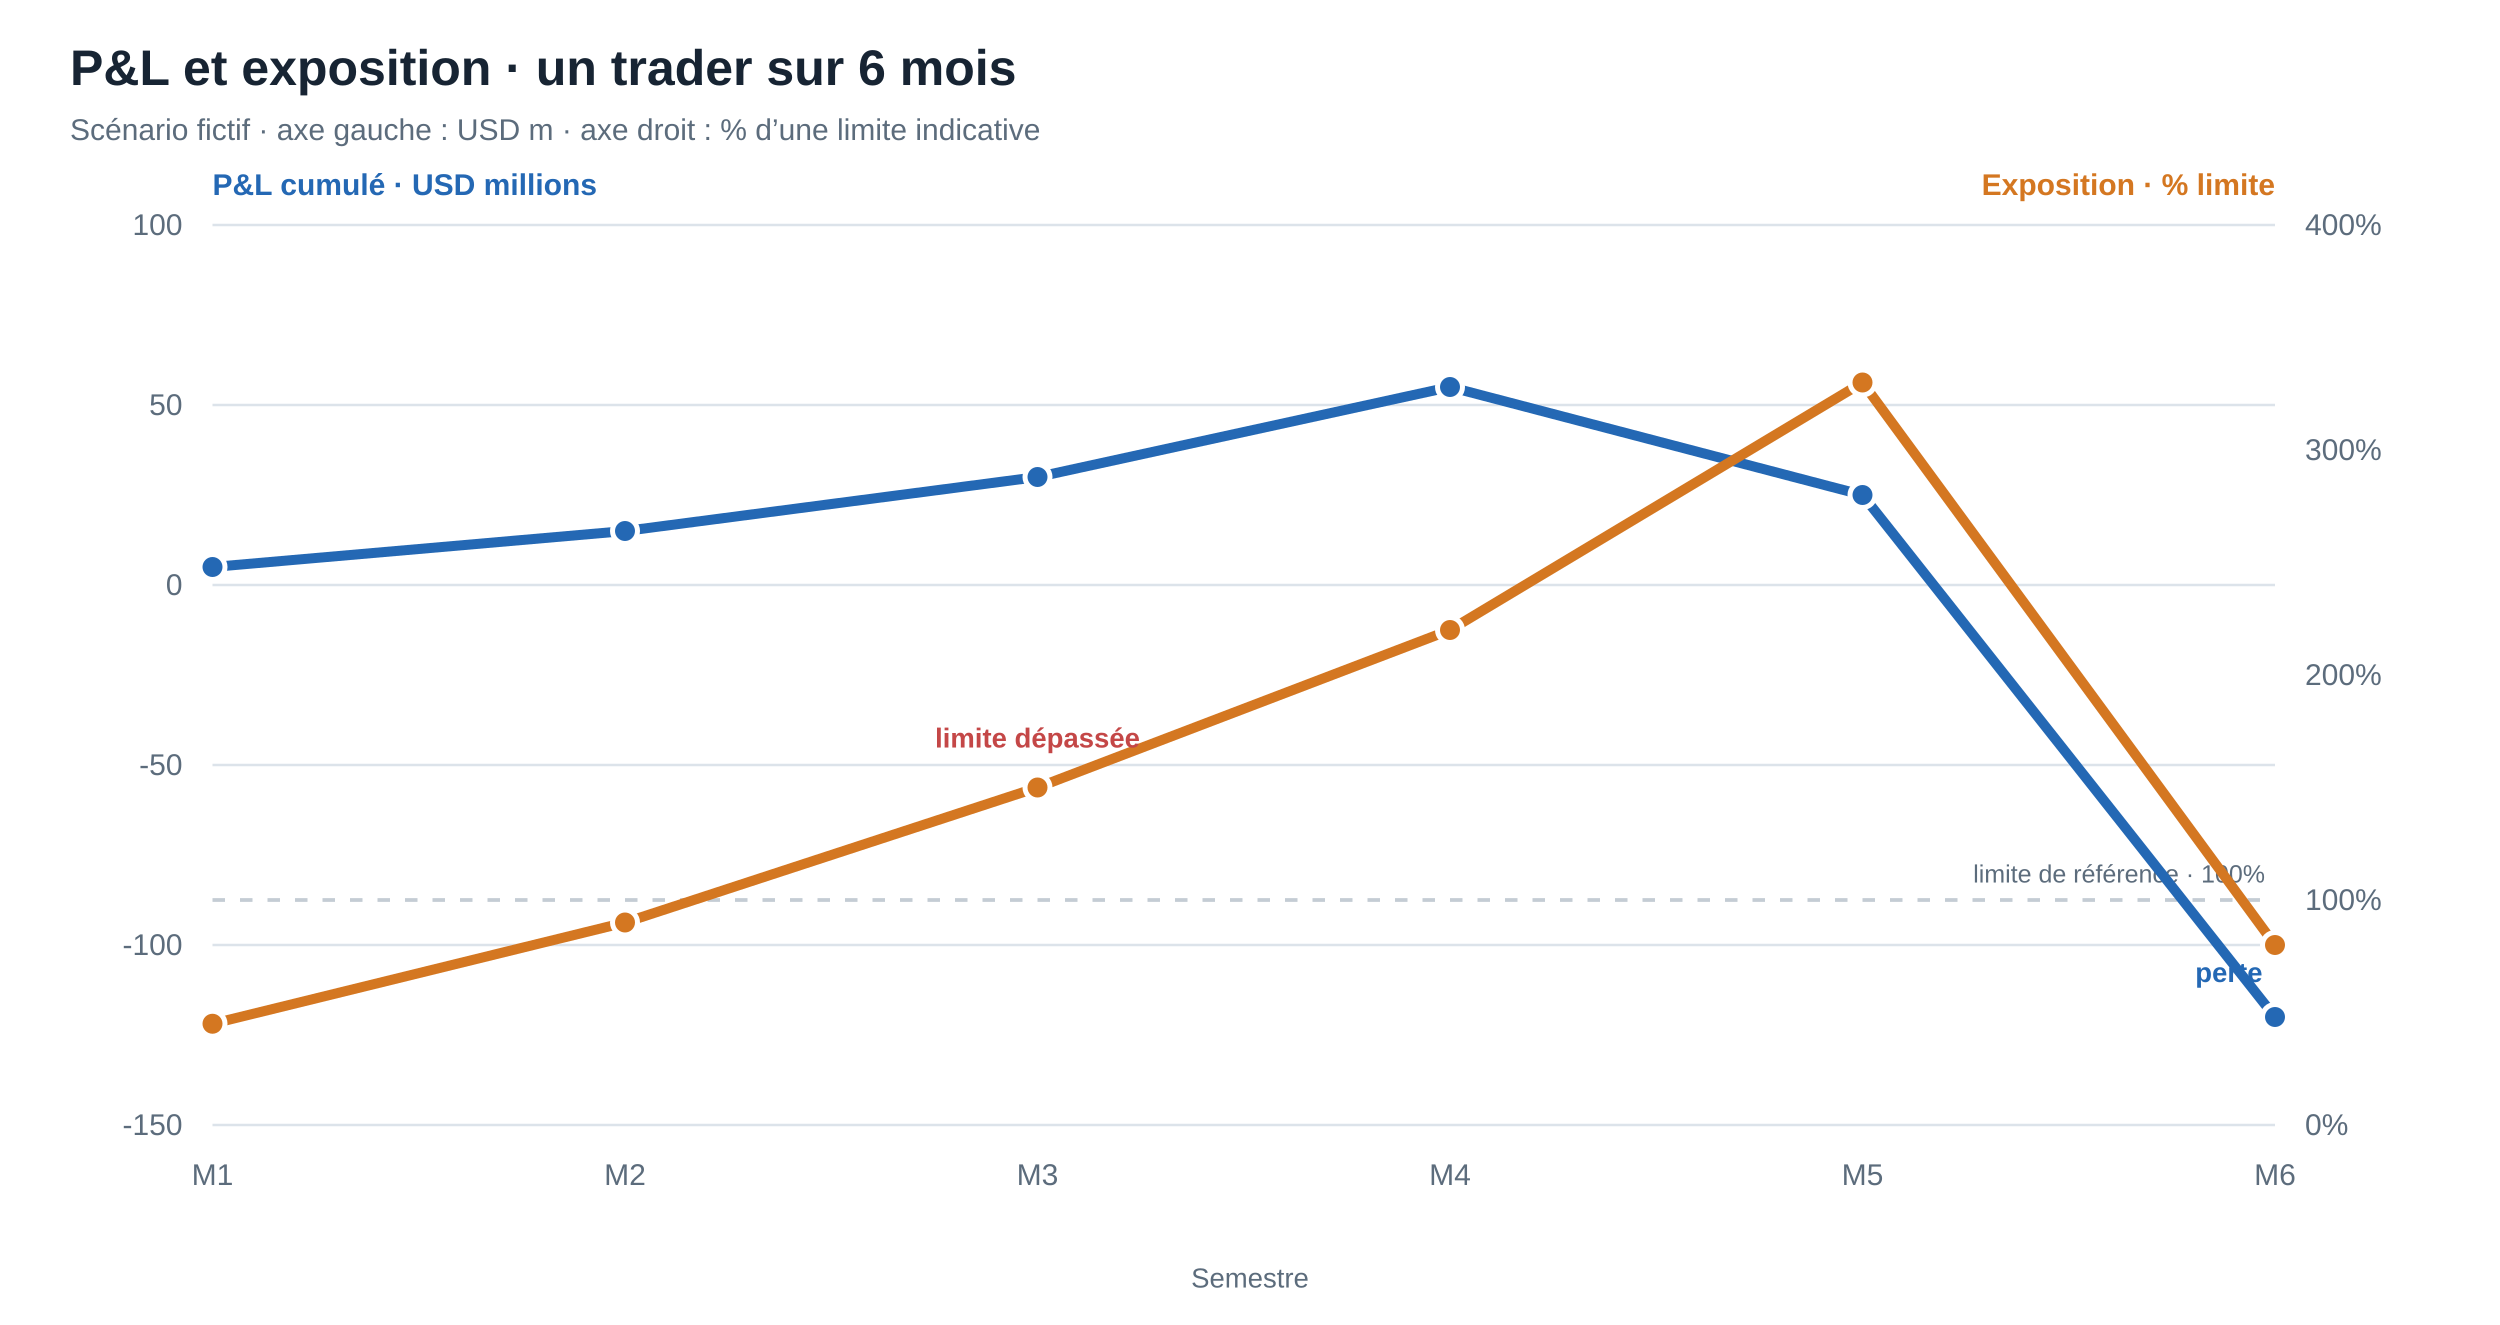
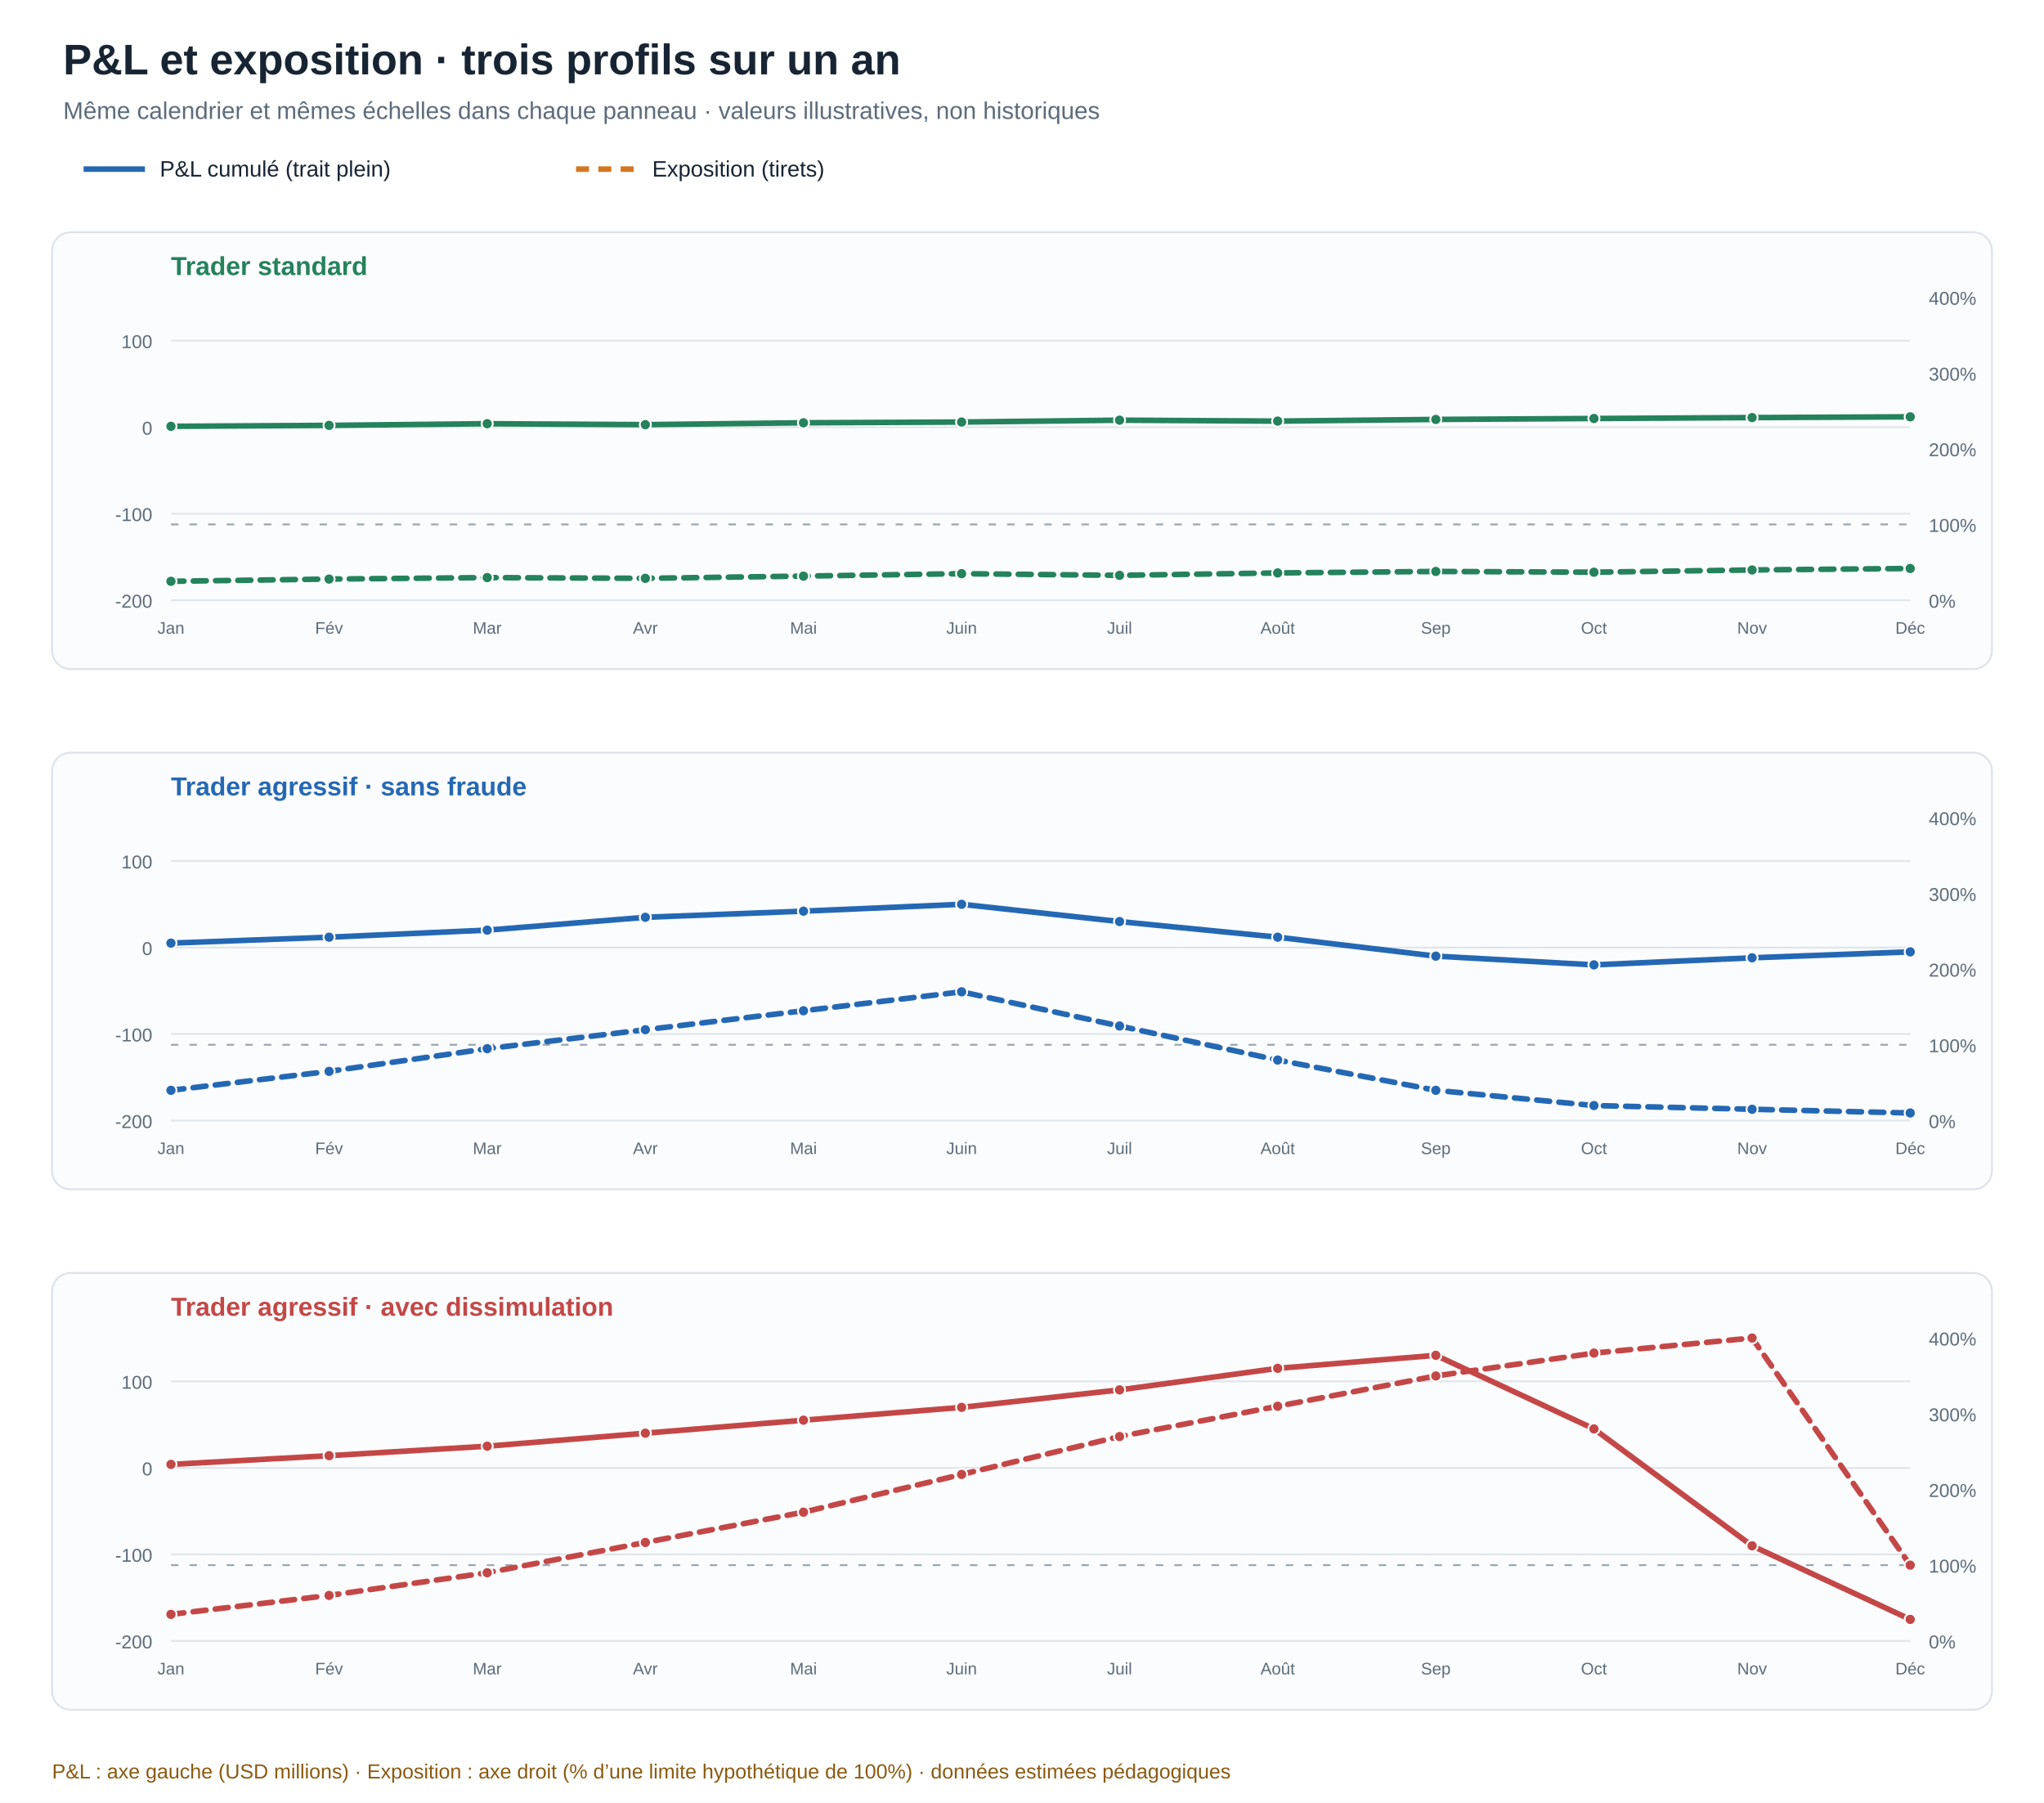
- <svg xmlns="http://www.w3.org/2000/svg" width="1000" height="530" viewBox="0 0 1000 530">
-   <rect width="100%" height="100%" fill="#ffffff" />
-   <text x="28" y="34" fill="#172433" font-family="Arial,sans-serif" font-weight="700" font-size="20">P&amp;L et exposition · un trader sur 6 mois</text>
-   <text x="28" y="56" fill="#5c6c7c" font-family="Arial,sans-serif" font-size="12">Scénario fictif · axe gauche : USD m · axe droit : % d’une limite indicative</text>
-   <line x1="85" y1="450.0" x2="910" y2="450.0" stroke="#dce3ea" />
-   <text x="73" y="454.0" text-anchor="end" fill="#5c6c7c" font-family="Arial,sans-serif" font-size="12">-150</text>
-   <line x1="85" y1="378.0" x2="910" y2="378.0" stroke="#dce3ea" />
-   <text x="73" y="382.0" text-anchor="end" fill="#5c6c7c" font-family="Arial,sans-serif" font-size="12">-100</text>
-   <line x1="85" y1="306.0" x2="910" y2="306.0" stroke="#dce3ea" />
-   <text x="73" y="310.0" text-anchor="end" fill="#5c6c7c" font-family="Arial,sans-serif" font-size="12">-50</text>
-   <line x1="85" y1="234.0" x2="910" y2="234.0" stroke="#dce3ea" />
-   <text x="73" y="238.0" text-anchor="end" fill="#5c6c7c" font-family="Arial,sans-serif" font-size="12">0</text>
-   <line x1="85" y1="162.0" x2="910" y2="162.0" stroke="#dce3ea" />
-   <text x="73" y="166.0" text-anchor="end" fill="#5c6c7c" font-family="Arial,sans-serif" font-size="12">50</text>
-   <line x1="85" y1="90.0" x2="910" y2="90.0" stroke="#dce3ea" />
-   <text x="73" y="94.0" text-anchor="end" fill="#5c6c7c" font-family="Arial,sans-serif" font-size="12">100</text>
-   <text x="922" y="454.0" fill="#5c6c7c" font-family="Arial,sans-serif" font-size="12">0%</text>
-   <text x="922" y="364.0" fill="#5c6c7c" font-family="Arial,sans-serif" font-size="12">100%</text>
-   <text x="922" y="274.0" fill="#5c6c7c" font-family="Arial,sans-serif" font-size="12">200%</text>
-   <text x="922" y="184.0" fill="#5c6c7c" font-family="Arial,sans-serif" font-size="12">300%</text>
-   <text x="922" y="94.0" fill="#5c6c7c" font-family="Arial,sans-serif" font-size="12">400%</text>
-   <text x="85.0" y="474" text-anchor="middle" fill="#5c6c7c" font-family="Arial,sans-serif" font-size="12">M1</text>
-   <text x="250.0" y="474" text-anchor="middle" fill="#5c6c7c" font-family="Arial,sans-serif" font-size="12">M2</text>
-   <text x="415.0" y="474" text-anchor="middle" fill="#5c6c7c" font-family="Arial,sans-serif" font-size="12">M3</text>
-   <text x="580.0" y="474" text-anchor="middle" fill="#5c6c7c" font-family="Arial,sans-serif" font-size="12">M4</text>
-   <text x="745.0" y="474" text-anchor="middle" fill="#5c6c7c" font-family="Arial,sans-serif" font-size="12">M5</text>
-   <text x="910.0" y="474" text-anchor="middle" fill="#5c6c7c" font-family="Arial,sans-serif" font-size="12">M6</text>
-   <text x="85" y="78" fill="#2468b4" font-family="Arial,sans-serif" font-size="12" font-weight="700">P&amp;L cumulé · USD millions</text>
-   <text x="910" y="78" text-anchor="end" fill="#d47721" font-family="Arial,sans-serif" font-size="12" font-weight="700">Exposition · % limite</text>
-   <line x1="85" y1="360.0" x2="910" y2="360.0" stroke="#c4ccd4" stroke-width="1.5" stroke-dasharray="5 6" />
-   <text x="906" y="353.0" text-anchor="end" fill="#5c6c7c" font-family="Arial,sans-serif" font-size="10">limite de référence · 100%</text>
-   <polyline points="85.0,226.8 250.0,212.4 415.0,190.8 580.0,154.8 745.0,198.0 910.0,406.8" fill="none" stroke="#2468b4" stroke-width="4" stroke-linecap="round" stroke-linejoin="round" />
-   <circle cx="85.0" cy="226.8" r="5" fill="#2468b4" stroke="#ffffff" stroke-width="2" />
-   <circle cx="250.0" cy="212.4" r="5" fill="#2468b4" stroke="#ffffff" stroke-width="2" />
-   <circle cx="415.0" cy="190.8" r="5" fill="#2468b4" stroke="#ffffff" stroke-width="2" />
-   <circle cx="580.0" cy="154.8" r="5" fill="#2468b4" stroke="#ffffff" stroke-width="2" />
-   <circle cx="745.0" cy="198.0" r="5" fill="#2468b4" stroke="#ffffff" stroke-width="2" />
-   <circle cx="910.0" cy="406.8" r="5" fill="#2468b4" stroke="#ffffff" stroke-width="2" />
-   <polyline points="85.0,409.5 250.0,369.0 415.0,315.0 580.0,252.0 745.0,153.0 910.0,378.0" fill="none" stroke="#d47721" stroke-width="4" stroke-linecap="round" stroke-linejoin="round" />
-   <circle cx="85.0" cy="409.5" r="5" fill="#d47721" stroke="#ffffff" stroke-width="2" />
-   <circle cx="250.0" cy="369.0" r="5" fill="#d47721" stroke="#ffffff" stroke-width="2" />
-   <circle cx="415.0" cy="315.0" r="5" fill="#d47721" stroke="#ffffff" stroke-width="2" />
-   <circle cx="580.0" cy="252.0" r="5" fill="#d47721" stroke="#ffffff" stroke-width="2" />
-   <circle cx="745.0" cy="153.0" r="5" fill="#d47721" stroke="#ffffff" stroke-width="2" />
-   <circle cx="910.0" cy="378.0" r="5" fill="#d47721" stroke="#ffffff" stroke-width="2" />
-   <text x="415.0" y="299.0" text-anchor="middle" fill="#c44747" font-family="Arial,sans-serif" font-size="11" font-weight="700">limite dépassée</text>
-   <text x="905.0" y="392.8" text-anchor="end" fill="#2468b4" font-family="Arial,sans-serif" font-size="11" font-weight="700">perte</text>
-   <text x="500.0" y="515" text-anchor="middle" fill="#5c6c7c" font-family="Arial,sans-serif" font-size="11">Semestre</text>
+ <svg xmlns="http://www.w3.org/2000/svg" width="1100" height="970" viewBox="0 0 1100 970">
+   <rect width="100%" height="100%" fill="#fff" />
+   <text x="34" y="40" fill="#172433" font-family="Arial,sans-serif" font-size="23" font-weight="700">P&amp;L et exposition · trois profils sur un an</text>
+   <text x="34" y="64" fill="#5c6c7c" font-family="Arial,sans-serif" font-size="13">Même calendrier et mêmes échelles dans chaque panneau · valeurs illustratives, non historiques</text>
+   <line x1="45" y1="91" x2="78" y2="91" stroke="#2468b4" stroke-width="3" />
+   <text x="86" y="95" fill="#172433" font-family="Arial,sans-serif" font-size="12">P&amp;L cumulé (trait plein)</text>
+   <line x1="310" y1="91" x2="343" y2="91" stroke="#d47721" stroke-width="3" stroke-dasharray="7 5" />
+   <text x="351" y="95" fill="#172433" font-family="Arial,sans-serif" font-size="12">Exposition (tirets)</text>
+   <rect x="28" y="125" width="1044" height="235" rx="10" fill="#fbfcfd" stroke="#dce3ea" />
+   <text x="92" y="148" fill="#24825c" font-family="Arial,sans-serif" font-size="14" font-weight="700">Trader standard</text>
+   <line x1="92" y1="323.0" x2="1028" y2="323.0" stroke="#e1e6eb" />
+   <text x="82" y="327.0" text-anchor="end" fill="#5c6c7c" font-family="Arial,sans-serif" font-size="10">-200</text>
+   <line x1="92" y1="276.4" x2="1028" y2="276.4" stroke="#e1e6eb" />
+   <text x="82" y="280.4" text-anchor="end" fill="#5c6c7c" font-family="Arial,sans-serif" font-size="10">-100</text>
+   <line x1="92" y1="229.9" x2="1028" y2="229.9" stroke="#e1e6eb" />
+   <text x="82" y="233.9" text-anchor="end" fill="#5c6c7c" font-family="Arial,sans-serif" font-size="10">0</text>
+   <line x1="92" y1="183.3" x2="1028" y2="183.3" stroke="#e1e6eb" />
+   <text x="82" y="187.3" text-anchor="end" fill="#5c6c7c" font-family="Arial,sans-serif" font-size="10">100</text>
+   <text x="1038" y="327.0" fill="#5c6c7c" font-family="Arial,sans-serif" font-size="10">0%</text>
+   <text x="1038" y="286.2" fill="#5c6c7c" font-family="Arial,sans-serif" font-size="10">100%</text>
+   <text x="1038" y="245.5" fill="#5c6c7c" font-family="Arial,sans-serif" font-size="10">200%</text>
+   <text x="1038" y="204.8" fill="#5c6c7c" font-family="Arial,sans-serif" font-size="10">300%</text>
+   <text x="1038" y="164.0" fill="#5c6c7c" font-family="Arial,sans-serif" font-size="10">400%</text>
+   <line x1="92" y1="282.2" x2="1028" y2="282.2" stroke="#9aa6b2" stroke-width="1" stroke-dasharray="4 6" />
+   <polyline points="92.0,229.4 177.1,228.9 262.2,228.0 347.3,228.5 432.4,227.5 517.5,227.1 602.5,226.1 687.6,226.6 772.7,225.7 857.8,225.2 942.9,224.7 1028.0,224.3" fill="none" stroke="#24825c" stroke-width="3" stroke-linecap="round" stroke-linejoin="round" />
+   <circle cx="92.0" cy="229.4" r="3" fill="#24825c" stroke="white" stroke-width="1" />
+   <circle cx="177.1" cy="228.9" r="3" fill="#24825c" stroke="white" stroke-width="1" />
+   <circle cx="262.2" cy="228.0" r="3" fill="#24825c" stroke="white" stroke-width="1" />
+   <circle cx="347.3" cy="228.5" r="3" fill="#24825c" stroke="white" stroke-width="1" />
+   <circle cx="432.4" cy="227.5" r="3" fill="#24825c" stroke="white" stroke-width="1" />
+   <circle cx="517.5" cy="227.1" r="3" fill="#24825c" stroke="white" stroke-width="1" />
+   <circle cx="602.5" cy="226.1" r="3" fill="#24825c" stroke="white" stroke-width="1" />
+   <circle cx="687.6" cy="226.6" r="3" fill="#24825c" stroke="white" stroke-width="1" />
+   <circle cx="772.7" cy="225.7" r="3" fill="#24825c" stroke="white" stroke-width="1" />
+   <circle cx="857.8" cy="225.2" r="3" fill="#24825c" stroke="white" stroke-width="1" />
+   <circle cx="942.9" cy="224.7" r="3" fill="#24825c" stroke="white" stroke-width="1" />
+   <circle cx="1028.0" cy="224.3" r="3" fill="#24825c" stroke="white" stroke-width="1" />
+   <polyline points="92.0,312.8 177.1,311.6 262.2,310.8 347.3,311.2 432.4,310.0 517.5,308.7 602.5,309.6 687.6,308.3 772.7,307.5 857.8,307.9 942.9,306.7 1028.0,305.9" fill="none" stroke="#24825c" stroke-width="3" stroke-linecap="round" stroke-linejoin="round" stroke-dasharray="7 5" />
+   <circle cx="92.0" cy="312.8" r="3" fill="#24825c" stroke="white" stroke-width="1" />
+   <circle cx="177.1" cy="311.6" r="3" fill="#24825c" stroke="white" stroke-width="1" />
+   <circle cx="262.2" cy="310.8" r="3" fill="#24825c" stroke="white" stroke-width="1" />
+   <circle cx="347.3" cy="311.2" r="3" fill="#24825c" stroke="white" stroke-width="1" />
+   <circle cx="432.4" cy="310.0" r="3" fill="#24825c" stroke="white" stroke-width="1" />
+   <circle cx="517.5" cy="308.7" r="3" fill="#24825c" stroke="white" stroke-width="1" />
+   <circle cx="602.5" cy="309.6" r="3" fill="#24825c" stroke="white" stroke-width="1" />
+   <circle cx="687.6" cy="308.3" r="3" fill="#24825c" stroke="white" stroke-width="1" />
+   <circle cx="772.7" cy="307.5" r="3" fill="#24825c" stroke="white" stroke-width="1" />
+   <circle cx="857.8" cy="307.9" r="3" fill="#24825c" stroke="white" stroke-width="1" />
+   <circle cx="942.9" cy="306.7" r="3" fill="#24825c" stroke="white" stroke-width="1" />
+   <circle cx="1028.0" cy="305.9" r="3" fill="#24825c" stroke="white" stroke-width="1" />
+   <text x="92.0" y="341" text-anchor="middle" fill="#5c6c7c" font-family="Arial,sans-serif" font-size="9">Jan</text>
+   <text x="177.1" y="341" text-anchor="middle" fill="#5c6c7c" font-family="Arial,sans-serif" font-size="9">Fév</text>
+   <text x="262.2" y="341" text-anchor="middle" fill="#5c6c7c" font-family="Arial,sans-serif" font-size="9">Mar</text>
+   <text x="347.3" y="341" text-anchor="middle" fill="#5c6c7c" font-family="Arial,sans-serif" font-size="9">Avr</text>
+   <text x="432.4" y="341" text-anchor="middle" fill="#5c6c7c" font-family="Arial,sans-serif" font-size="9">Mai</text>
+   <text x="517.5" y="341" text-anchor="middle" fill="#5c6c7c" font-family="Arial,sans-serif" font-size="9">Juin</text>
+   <text x="602.5" y="341" text-anchor="middle" fill="#5c6c7c" font-family="Arial,sans-serif" font-size="9">Juil</text>
+   <text x="687.6" y="341" text-anchor="middle" fill="#5c6c7c" font-family="Arial,sans-serif" font-size="9">Août</text>
+   <text x="772.7" y="341" text-anchor="middle" fill="#5c6c7c" font-family="Arial,sans-serif" font-size="9">Sep</text>
+   <text x="857.8" y="341" text-anchor="middle" fill="#5c6c7c" font-family="Arial,sans-serif" font-size="9">Oct</text>
+   <text x="942.9" y="341" text-anchor="middle" fill="#5c6c7c" font-family="Arial,sans-serif" font-size="9">Nov</text>
+   <text x="1028.0" y="341" text-anchor="middle" fill="#5c6c7c" font-family="Arial,sans-serif" font-size="9">Déc</text>
+   <rect x="28" y="405" width="1044" height="235" rx="10" fill="#fbfcfd" stroke="#dce3ea" />
+   <text x="92" y="428" fill="#2468b4" font-family="Arial,sans-serif" font-size="14" font-weight="700">Trader agressif · sans fraude</text>
+   <line x1="92" y1="603.0" x2="1028" y2="603.0" stroke="#e1e6eb" />
+   <text x="82" y="607.0" text-anchor="end" fill="#5c6c7c" font-family="Arial,sans-serif" font-size="10">-200</text>
+   <line x1="92" y1="556.4" x2="1028" y2="556.4" stroke="#e1e6eb" />
+   <text x="82" y="560.4" text-anchor="end" fill="#5c6c7c" font-family="Arial,sans-serif" font-size="10">-100</text>
+   <line x1="92" y1="509.9" x2="1028" y2="509.9" stroke="#e1e6eb" />
+   <text x="82" y="513.9" text-anchor="end" fill="#5c6c7c" font-family="Arial,sans-serif" font-size="10">0</text>
+   <line x1="92" y1="463.3" x2="1028" y2="463.3" stroke="#e1e6eb" />
+   <text x="82" y="467.3" text-anchor="end" fill="#5c6c7c" font-family="Arial,sans-serif" font-size="10">100</text>
+   <text x="1038" y="607.0" fill="#5c6c7c" font-family="Arial,sans-serif" font-size="10">0%</text>
+   <text x="1038" y="566.2" fill="#5c6c7c" font-family="Arial,sans-serif" font-size="10">100%</text>
+   <text x="1038" y="525.5" fill="#5c6c7c" font-family="Arial,sans-serif" font-size="10">200%</text>
+   <text x="1038" y="484.8" fill="#5c6c7c" font-family="Arial,sans-serif" font-size="10">300%</text>
+   <text x="1038" y="444.0" fill="#5c6c7c" font-family="Arial,sans-serif" font-size="10">400%</text>
+   <line x1="92" y1="562.2" x2="1028" y2="562.2" stroke="#9aa6b2" stroke-width="1" stroke-dasharray="4 6" />
+   <polyline points="92.0,507.5 177.1,504.3 262.2,500.5 347.3,493.6 432.4,490.3 517.5,486.6 602.5,495.9 687.6,504.3 772.7,514.5 857.8,519.2 942.9,515.4 1028.0,512.2" fill="none" stroke="#2468b4" stroke-width="3" stroke-linecap="round" stroke-linejoin="round" />
+   <circle cx="92.0" cy="507.5" r="3" fill="#2468b4" stroke="white" stroke-width="1" />
+   <circle cx="177.1" cy="504.3" r="3" fill="#2468b4" stroke="white" stroke-width="1" />
+   <circle cx="262.2" cy="500.5" r="3" fill="#2468b4" stroke="white" stroke-width="1" />
+   <circle cx="347.3" cy="493.6" r="3" fill="#2468b4" stroke="white" stroke-width="1" />
+   <circle cx="432.4" cy="490.3" r="3" fill="#2468b4" stroke="white" stroke-width="1" />
+   <circle cx="517.5" cy="486.6" r="3" fill="#2468b4" stroke="white" stroke-width="1" />
+   <circle cx="602.5" cy="495.9" r="3" fill="#2468b4" stroke="white" stroke-width="1" />
+   <circle cx="687.6" cy="504.3" r="3" fill="#2468b4" stroke="white" stroke-width="1" />
+   <circle cx="772.7" cy="514.5" r="3" fill="#2468b4" stroke="white" stroke-width="1" />
+   <circle cx="857.8" cy="519.2" r="3" fill="#2468b4" stroke="white" stroke-width="1" />
+   <circle cx="942.9" cy="515.4" r="3" fill="#2468b4" stroke="white" stroke-width="1" />
+   <circle cx="1028.0" cy="512.2" r="3" fill="#2468b4" stroke="white" stroke-width="1" />
+   <polyline points="92.0,586.7 177.1,576.5 262.2,564.3 347.3,554.1 432.4,543.9 517.5,533.7 602.5,552.1 687.6,570.4 772.7,586.7 857.8,594.9 942.9,596.9 1028.0,598.9" fill="none" stroke="#2468b4" stroke-width="3" stroke-linecap="round" stroke-linejoin="round" stroke-dasharray="7 5" />
+   <circle cx="92.0" cy="586.7" r="3" fill="#2468b4" stroke="white" stroke-width="1" />
+   <circle cx="177.1" cy="576.5" r="3" fill="#2468b4" stroke="white" stroke-width="1" />
+   <circle cx="262.2" cy="564.3" r="3" fill="#2468b4" stroke="white" stroke-width="1" />
+   <circle cx="347.3" cy="554.1" r="3" fill="#2468b4" stroke="white" stroke-width="1" />
+   <circle cx="432.4" cy="543.9" r="3" fill="#2468b4" stroke="white" stroke-width="1" />
+   <circle cx="517.5" cy="533.7" r="3" fill="#2468b4" stroke="white" stroke-width="1" />
+   <circle cx="602.5" cy="552.1" r="3" fill="#2468b4" stroke="white" stroke-width="1" />
+   <circle cx="687.6" cy="570.4" r="3" fill="#2468b4" stroke="white" stroke-width="1" />
+   <circle cx="772.7" cy="586.7" r="3" fill="#2468b4" stroke="white" stroke-width="1" />
+   <circle cx="857.8" cy="594.9" r="3" fill="#2468b4" stroke="white" stroke-width="1" />
+   <circle cx="942.9" cy="596.9" r="3" fill="#2468b4" stroke="white" stroke-width="1" />
+   <circle cx="1028.0" cy="598.9" r="3" fill="#2468b4" stroke="white" stroke-width="1" />
+   <text x="92.0" y="621" text-anchor="middle" fill="#5c6c7c" font-family="Arial,sans-serif" font-size="9">Jan</text>
+   <text x="177.1" y="621" text-anchor="middle" fill="#5c6c7c" font-family="Arial,sans-serif" font-size="9">Fév</text>
+   <text x="262.2" y="621" text-anchor="middle" fill="#5c6c7c" font-family="Arial,sans-serif" font-size="9">Mar</text>
+   <text x="347.3" y="621" text-anchor="middle" fill="#5c6c7c" font-family="Arial,sans-serif" font-size="9">Avr</text>
+   <text x="432.4" y="621" text-anchor="middle" fill="#5c6c7c" font-family="Arial,sans-serif" font-size="9">Mai</text>
+   <text x="517.5" y="621" text-anchor="middle" fill="#5c6c7c" font-family="Arial,sans-serif" font-size="9">Juin</text>
+   <text x="602.5" y="621" text-anchor="middle" fill="#5c6c7c" font-family="Arial,sans-serif" font-size="9">Juil</text>
+   <text x="687.6" y="621" text-anchor="middle" fill="#5c6c7c" font-family="Arial,sans-serif" font-size="9">Août</text>
+   <text x="772.7" y="621" text-anchor="middle" fill="#5c6c7c" font-family="Arial,sans-serif" font-size="9">Sep</text>
+   <text x="857.8" y="621" text-anchor="middle" fill="#5c6c7c" font-family="Arial,sans-serif" font-size="9">Oct</text>
+   <text x="942.9" y="621" text-anchor="middle" fill="#5c6c7c" font-family="Arial,sans-serif" font-size="9">Nov</text>
+   <text x="1028.0" y="621" text-anchor="middle" fill="#5c6c7c" font-family="Arial,sans-serif" font-size="9">Déc</text>
+   <rect x="28" y="685" width="1044" height="235" rx="10" fill="#fbfcfd" stroke="#dce3ea" />
+   <text x="92" y="708" fill="#c44747" font-family="Arial,sans-serif" font-size="14" font-weight="700">Trader agressif · avec dissimulation</text>
+   <line x1="92" y1="883.0" x2="1028" y2="883.0" stroke="#e1e6eb" />
+   <text x="82" y="887.0" text-anchor="end" fill="#5c6c7c" font-family="Arial,sans-serif" font-size="10">-200</text>
+   <line x1="92" y1="836.4" x2="1028" y2="836.4" stroke="#e1e6eb" />
+   <text x="82" y="840.4" text-anchor="end" fill="#5c6c7c" font-family="Arial,sans-serif" font-size="10">-100</text>
+   <line x1="92" y1="789.9" x2="1028" y2="789.9" stroke="#e1e6eb" />
+   <text x="82" y="793.9" text-anchor="end" fill="#5c6c7c" font-family="Arial,sans-serif" font-size="10">0</text>
+   <line x1="92" y1="743.3" x2="1028" y2="743.3" stroke="#e1e6eb" />
+   <text x="82" y="747.3" text-anchor="end" fill="#5c6c7c" font-family="Arial,sans-serif" font-size="10">100</text>
+   <text x="1038" y="887.0" fill="#5c6c7c" font-family="Arial,sans-serif" font-size="10">0%</text>
+   <text x="1038" y="846.2" fill="#5c6c7c" font-family="Arial,sans-serif" font-size="10">100%</text>
+   <text x="1038" y="805.5" fill="#5c6c7c" font-family="Arial,sans-serif" font-size="10">200%</text>
+   <text x="1038" y="764.8" fill="#5c6c7c" font-family="Arial,sans-serif" font-size="10">300%</text>
+   <text x="1038" y="724.0" fill="#5c6c7c" font-family="Arial,sans-serif" font-size="10">400%</text>
+   <line x1="92" y1="842.2" x2="1028" y2="842.2" stroke="#9aa6b2" stroke-width="1" stroke-dasharray="4 6" />
+   <polyline points="92.0,788.0 177.1,783.3 262.2,778.2 347.3,771.2 432.4,764.2 517.5,757.3 602.5,747.9 687.6,736.3 772.7,729.3 857.8,768.9 942.9,831.8 1028.0,871.4" fill="none" stroke="#c44747" stroke-width="3" stroke-linecap="round" stroke-linejoin="round" />
+   <circle cx="92.0" cy="788.0" r="3" fill="#c44747" stroke="white" stroke-width="1" />
+   <circle cx="177.1" cy="783.3" r="3" fill="#c44747" stroke="white" stroke-width="1" />
+   <circle cx="262.2" cy="778.2" r="3" fill="#c44747" stroke="white" stroke-width="1" />
+   <circle cx="347.3" cy="771.2" r="3" fill="#c44747" stroke="white" stroke-width="1" />
+   <circle cx="432.4" cy="764.2" r="3" fill="#c44747" stroke="white" stroke-width="1" />
+   <circle cx="517.5" cy="757.3" r="3" fill="#c44747" stroke="white" stroke-width="1" />
+   <circle cx="602.5" cy="747.9" r="3" fill="#c44747" stroke="white" stroke-width="1" />
+   <circle cx="687.6" cy="736.3" r="3" fill="#c44747" stroke="white" stroke-width="1" />
+   <circle cx="772.7" cy="729.3" r="3" fill="#c44747" stroke="white" stroke-width="1" />
+   <circle cx="857.8" cy="768.9" r="3" fill="#c44747" stroke="white" stroke-width="1" />
+   <circle cx="942.9" cy="831.8" r="3" fill="#c44747" stroke="white" stroke-width="1" />
+   <circle cx="1028.0" cy="871.4" r="3" fill="#c44747" stroke="white" stroke-width="1" />
+   <polyline points="92.0,868.7 177.1,858.5 262.2,846.3 347.3,830.0 432.4,813.7 517.5,793.4 602.5,773.0 687.6,756.7 772.7,740.4 857.8,728.1 942.9,720.0 1028.0,842.2" fill="none" stroke="#c44747" stroke-width="3" stroke-linecap="round" stroke-linejoin="round" stroke-dasharray="7 5" />
+   <circle cx="92.0" cy="868.7" r="3" fill="#c44747" stroke="white" stroke-width="1" />
+   <circle cx="177.1" cy="858.5" r="3" fill="#c44747" stroke="white" stroke-width="1" />
+   <circle cx="262.2" cy="846.3" r="3" fill="#c44747" stroke="white" stroke-width="1" />
+   <circle cx="347.3" cy="830.0" r="3" fill="#c44747" stroke="white" stroke-width="1" />
+   <circle cx="432.4" cy="813.7" r="3" fill="#c44747" stroke="white" stroke-width="1" />
+   <circle cx="517.5" cy="793.4" r="3" fill="#c44747" stroke="white" stroke-width="1" />
+   <circle cx="602.5" cy="773.0" r="3" fill="#c44747" stroke="white" stroke-width="1" />
+   <circle cx="687.6" cy="756.7" r="3" fill="#c44747" stroke="white" stroke-width="1" />
+   <circle cx="772.7" cy="740.4" r="3" fill="#c44747" stroke="white" stroke-width="1" />
+   <circle cx="857.8" cy="728.1" r="3" fill="#c44747" stroke="white" stroke-width="1" />
+   <circle cx="942.9" cy="720.0" r="3" fill="#c44747" stroke="white" stroke-width="1" />
+   <circle cx="1028.0" cy="842.2" r="3" fill="#c44747" stroke="white" stroke-width="1" />
+   <text x="92.0" y="901" text-anchor="middle" fill="#5c6c7c" font-family="Arial,sans-serif" font-size="9">Jan</text>
+   <text x="177.1" y="901" text-anchor="middle" fill="#5c6c7c" font-family="Arial,sans-serif" font-size="9">Fév</text>
+   <text x="262.2" y="901" text-anchor="middle" fill="#5c6c7c" font-family="Arial,sans-serif" font-size="9">Mar</text>
+   <text x="347.3" y="901" text-anchor="middle" fill="#5c6c7c" font-family="Arial,sans-serif" font-size="9">Avr</text>
+   <text x="432.4" y="901" text-anchor="middle" fill="#5c6c7c" font-family="Arial,sans-serif" font-size="9">Mai</text>
+   <text x="517.5" y="901" text-anchor="middle" fill="#5c6c7c" font-family="Arial,sans-serif" font-size="9">Juin</text>
+   <text x="602.5" y="901" text-anchor="middle" fill="#5c6c7c" font-family="Arial,sans-serif" font-size="9">Juil</text>
+   <text x="687.6" y="901" text-anchor="middle" fill="#5c6c7c" font-family="Arial,sans-serif" font-size="9">Août</text>
+   <text x="772.7" y="901" text-anchor="middle" fill="#5c6c7c" font-family="Arial,sans-serif" font-size="9">Sep</text>
+   <text x="857.8" y="901" text-anchor="middle" fill="#5c6c7c" font-family="Arial,sans-serif" font-size="9">Oct</text>
+   <text x="942.9" y="901" text-anchor="middle" fill="#5c6c7c" font-family="Arial,sans-serif" font-size="9">Nov</text>
+   <text x="1028.0" y="901" text-anchor="middle" fill="#5c6c7c" font-family="Arial,sans-serif" font-size="9">Déc</text>
+   <text x="28" y="957" fill="#8a5a10" font-family="Arial,sans-serif" font-size="11">P&amp;L : axe gauche (USD millions) · Exposition : axe droit (% d’une limite hypothétique de 100%) · données estimées pédagogiques</text>
</svg>
